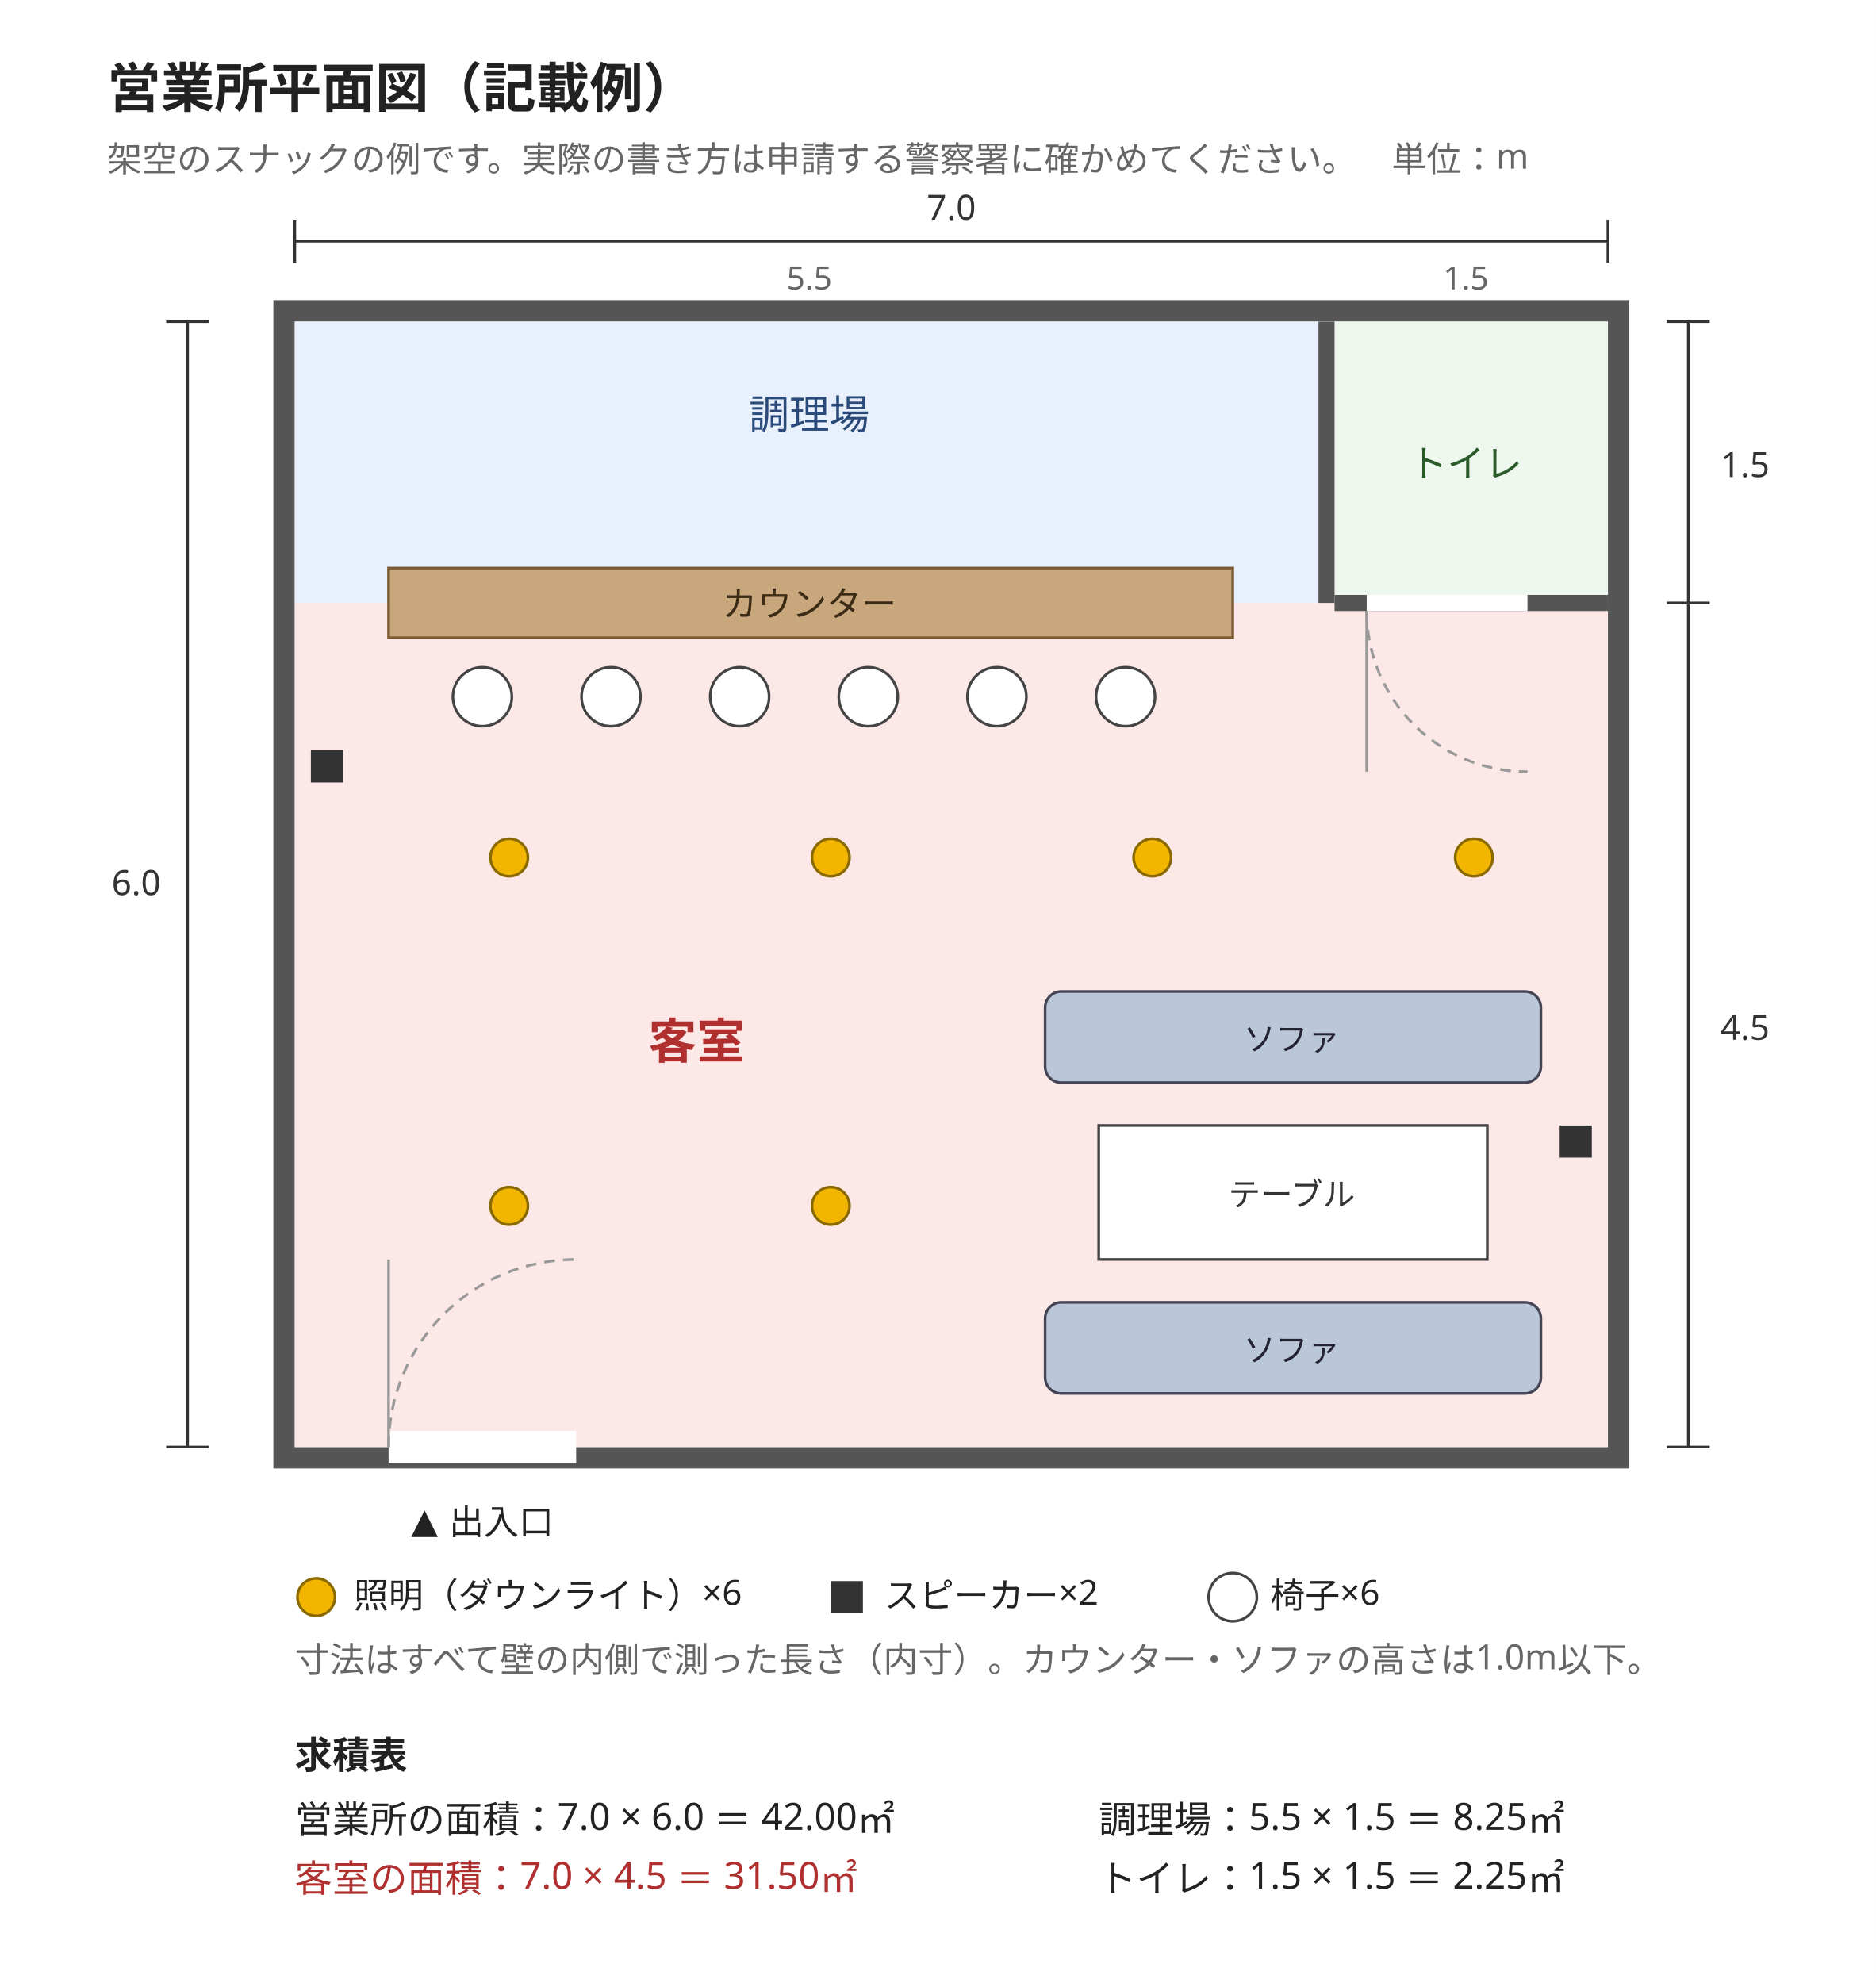
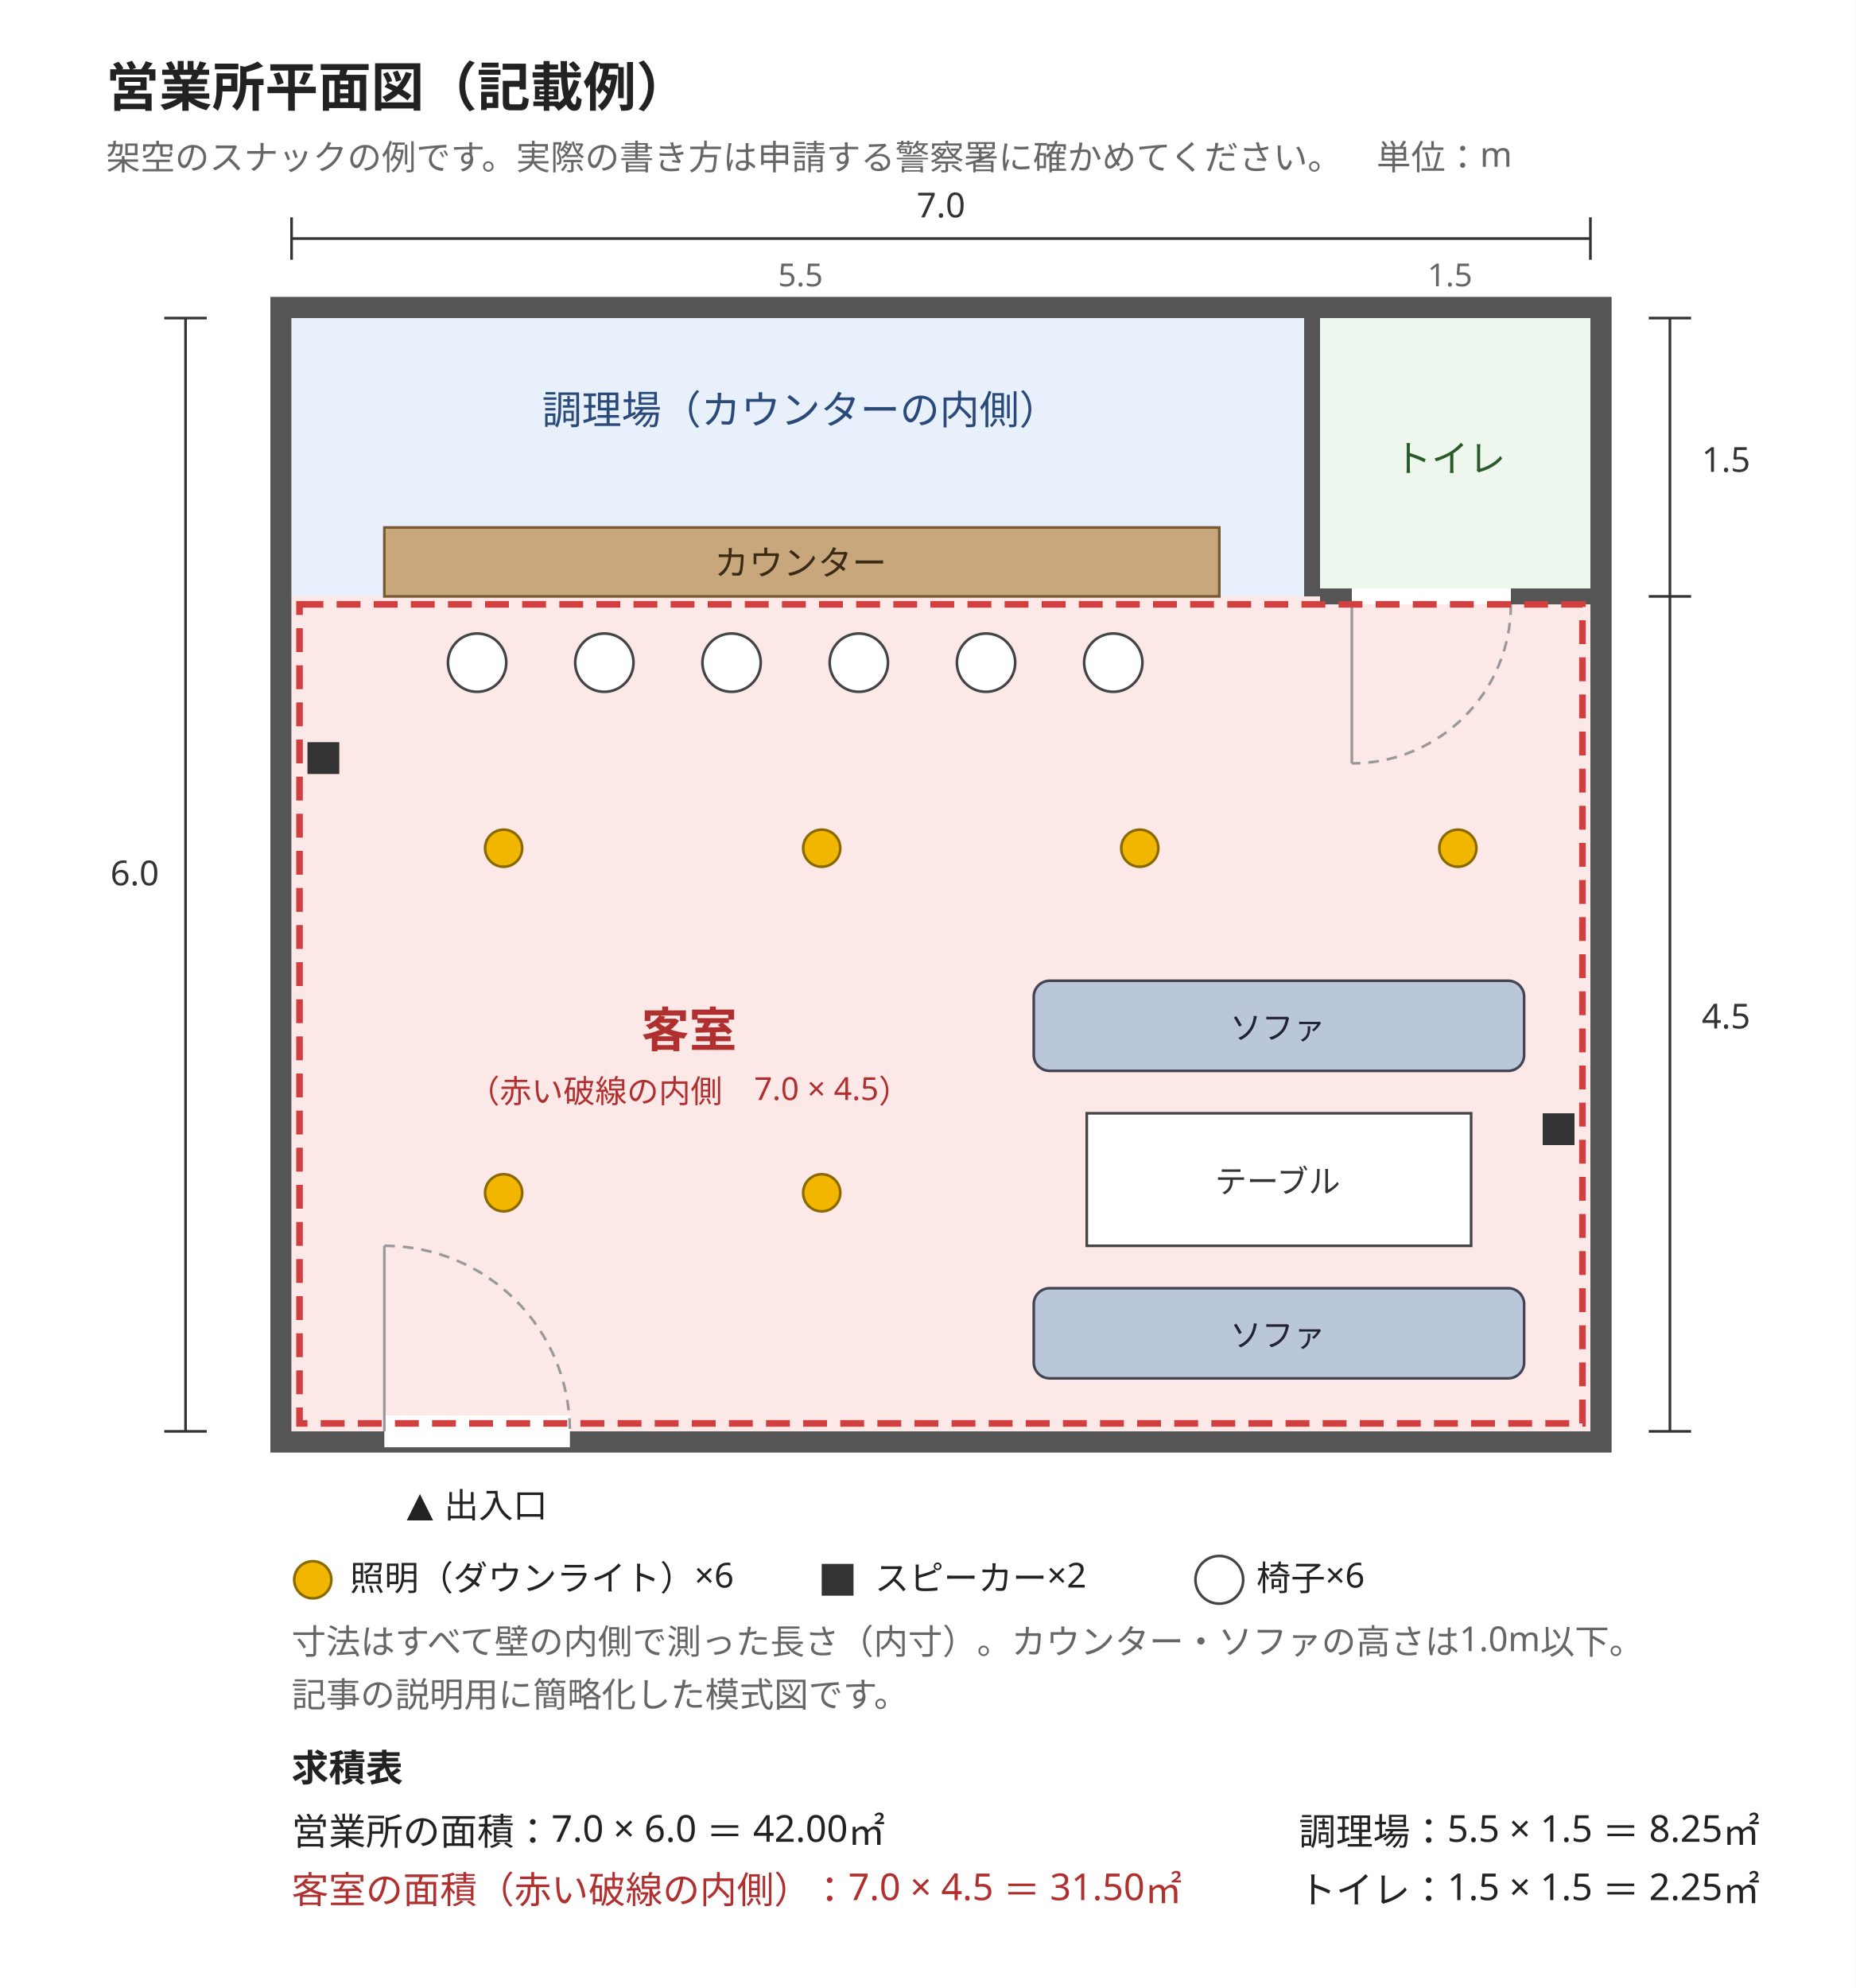
- <svg xmlns="http://www.w3.org/2000/svg" viewBox="0 0 700 740" width="700" height="740" font-family="'Hiragino Sans','Noto Sans JP','Yu Gothic',sans-serif">
-   <rect width="700" height="740" fill="#ffffff" />
+ <svg xmlns="http://www.w3.org/2000/svg" viewBox="0 0 700 750" width="700" height="750" font-family="'Hiragino Sans','Noto Sans JP','Yu Gothic',sans-serif">
+   <rect width="700" height="750" fill="#ffffff" />
  <text x="40" y="40" font-size="20" font-weight="700" fill="#222">営業所平面図（記載例）</text>
  <text x="40" y="64" font-size="13" fill="#666">架空のスナックの例です。実際の書き方は申請する警察署に確かめてください。　単位：m</text>
  <g transform="translate(110,120)">
    <rect x="-8" y="-8" width="506" height="436" fill="#555" />
    <rect x="0" y="0" width="490" height="420" fill="#ffffff" />
    <rect x="0" y="105" width="490" height="315" fill="#fde8e8" />
    <rect x="0" y="0" width="385" height="105" fill="#e8f0fb" />
    <rect x="385" y="0" width="105" height="105" fill="#eef7ee" />
    <rect x="382" y="0" width="6" height="105" fill="#555" />
    <rect x="388" y="102" width="102" height="6" fill="#555" />
    <rect x="400" y="102" width="60" height="6" fill="#ffffff" />
-     <path d="M400 108 A60 60 0 0 0 460 168" fill="none" stroke="#999" stroke-dasharray="4 3" />
+     <path d="M460 108 A60 60 0 0 1 400 168" fill="none" stroke="#999" stroke-dasharray="4 3" />
    <line x1="400" y1="108" x2="400" y2="168" stroke="#999" />
-     <rect x="35" y="92" width="315" height="26" fill="#c9a77c" stroke="#7a5a33" />
-     <text x="192" y="110" font-size="13" text-anchor="middle" fill="#3b2a14">カウンター</text>
+     <rect x="35" y="79" width="315" height="26" fill="#c9a77c" stroke="#7a5a33" />
+     <text x="192" y="97" font-size="13" text-anchor="middle" fill="#3b2a14">カウンター</text>
    <g fill="#ffffff" stroke="#444">
-       <circle cx="70" cy="140" r="11" />
-       <circle cx="118" cy="140" r="11" />
-       <circle cx="166" cy="140" r="11" />
-       <circle cx="214" cy="140" r="11" />
-       <circle cx="262" cy="140" r="11" />
-       <circle cx="310" cy="140" r="11" />
+       <circle cx="70" cy="130" r="11" />
+       <circle cx="118" cy="130" r="11" />
+       <circle cx="166" cy="130" r="11" />
+       <circle cx="214" cy="130" r="11" />
+       <circle cx="262" cy="130" r="11" />
+       <circle cx="310" cy="130" r="11" />
    </g>
    <rect x="280" y="250" width="185" height="34" rx="6" fill="#b9c7d8" stroke="#445" />
    <text x="372" y="272" font-size="12" text-anchor="middle" fill="#223">ソファ</text>
    <rect x="300" y="300" width="145" height="50" fill="#ffffff" stroke="#444" />
    <text x="372" y="330" font-size="12" text-anchor="middle" fill="#333">テーブル</text>
    <rect x="280" y="366" width="185" height="34" rx="6" fill="#b9c7d8" stroke="#445" />
    <text x="372" y="388" font-size="12" text-anchor="middle" fill="#223">ソファ</text>
    <rect x="35" y="414" width="70" height="12" fill="#ffffff" />
-     <path d="M35 420 A70 70 0 0 1 105 350" fill="none" stroke="#999" stroke-dasharray="4 3" />
+     <path d="M35 350 A70 70 0 0 1 105 420" fill="none" stroke="#999" stroke-dasharray="4 3" />
    <line x1="35" y1="420" x2="35" y2="350" stroke="#999" />
    <text x="70" y="452" font-size="13" text-anchor="middle" fill="#222">▲ 出入口</text>
    <g fill="#f2b600" stroke="#8a6a00">
      <circle cx="80" cy="200" r="7" />
      <circle cx="200" cy="200" r="7" />
      <circle cx="320" cy="200" r="7" />
      <circle cx="80" cy="330" r="7" />
      <circle cx="200" cy="330" r="7" />
      <circle cx="440" cy="200" r="7" />
    </g>
    <g fill="#333">
      <rect x="6" y="160" width="12" height="12" />
      <rect x="472" y="300" width="12" height="12" />
    </g>
-     <text x="192" y="40" font-size="15" text-anchor="middle" fill="#2a4a7a">調理場</text>
+     <text x="192" y="40" font-size="15" text-anchor="middle" fill="#2a4a7a">調理場（カウンターの内側）</text>
    <text x="437" y="58" font-size="14" text-anchor="middle" fill="#2a5a2a">トイレ</text>
    <text x="150" y="275" font-size="18" font-weight="700" text-anchor="middle" fill="#b03030">客室</text>
+     <text x="150" y="296" font-size="12" text-anchor="middle" fill="#b03030">（赤い破線の内側　7.0 × 4.5）</text>
+     <rect x="3" y="108" width="484" height="309" fill="none" stroke="#d04040" stroke-width="2.5" stroke-dasharray="9 5" />
    <g stroke="#333" fill="#333" font-size="13">
      <line x1="0" y1="-30" x2="490" y2="-30" />
      <line x1="0" y1="-38" x2="0" y2="-22" />
      <line x1="490" y1="-38" x2="490" y2="-22" />
      <text x="245" y="-38" text-anchor="middle" stroke="none">7.0</text>
      <line x1="-40" y1="0" x2="-40" y2="420" />
      <line x1="-48" y1="0" x2="-32" y2="0" />
      <line x1="-48" y1="420" x2="-32" y2="420" />
      <text x="-50" y="214" text-anchor="end" stroke="none">6.0</text>
      <line x1="520" y1="0" x2="520" y2="105" />
      <line x1="512" y1="0" x2="528" y2="0" />
      <line x1="512" y1="105" x2="528" y2="105" />
      <text x="532" y="58" stroke="none">1.5</text>
      <line x1="520" y1="105" x2="520" y2="420" />
      <line x1="512" y1="420" x2="528" y2="420" />
      <text x="532" y="268" stroke="none">4.5</text>
      <text x="192" y="-12" text-anchor="middle" stroke="none" font-size="12" fill="#666">5.5</text>
      <text x="437" y="-12" text-anchor="middle" stroke="none" font-size="12" fill="#666">1.5</text>
    </g>
  </g>
  <g transform="translate(110,600)" font-size="13" fill="#222">
    <circle cx="8" cy="-4" r="7" fill="#f2b600" stroke="#8a6a00" />
    <text x="22" y="0">照明（ダウンライト）×6</text>
    <rect x="200" y="-10" width="12" height="12" fill="#333" />
    <text x="220" y="0">スピーカー×2</text>
    <circle cx="350" cy="-4" r="9" fill="#fff" stroke="#444" />
    <text x="364" y="0">椅子×6</text>
    <text x="0" y="24" fill="#666">寸法はすべて壁の内側で測った長さ（内寸）。カウンター・ソファの高さは1.0m以下。</text>
+     <text x="0" y="44" fill="#666">記事の説明用に簡略化した模式図です。</text>
  </g>
-   <g transform="translate(110,660)" font-size="14" fill="#222">
+   <g transform="translate(110,672)" font-size="14" fill="#222">
    <text x="0" y="0" font-weight="700">求積表</text>
    <text x="0" y="24">営業所の面積：7.0 × 6.0 ＝ 42.00㎡</text>
-     <text x="0" y="46" fill="#b03030">客室の面積：7.0 × 4.5 ＝ 31.50㎡</text>
-     <text x="300" y="24">調理場：5.5 × 1.5 ＝ 8.25㎡</text>
-     <text x="300" y="46">トイレ：1.5 × 1.5 ＝ 2.25㎡</text>
+     <text x="0" y="46" fill="#b03030">客室の面積（赤い破線の内側）：7.0 × 4.5 ＝ 31.50㎡</text>
+     <text x="380" y="24">調理場：5.5 × 1.5 ＝ 8.25㎡</text>
+     <text x="380" y="46">トイレ：1.5 × 1.5 ＝ 2.25㎡</text>
  </g>
</svg>
